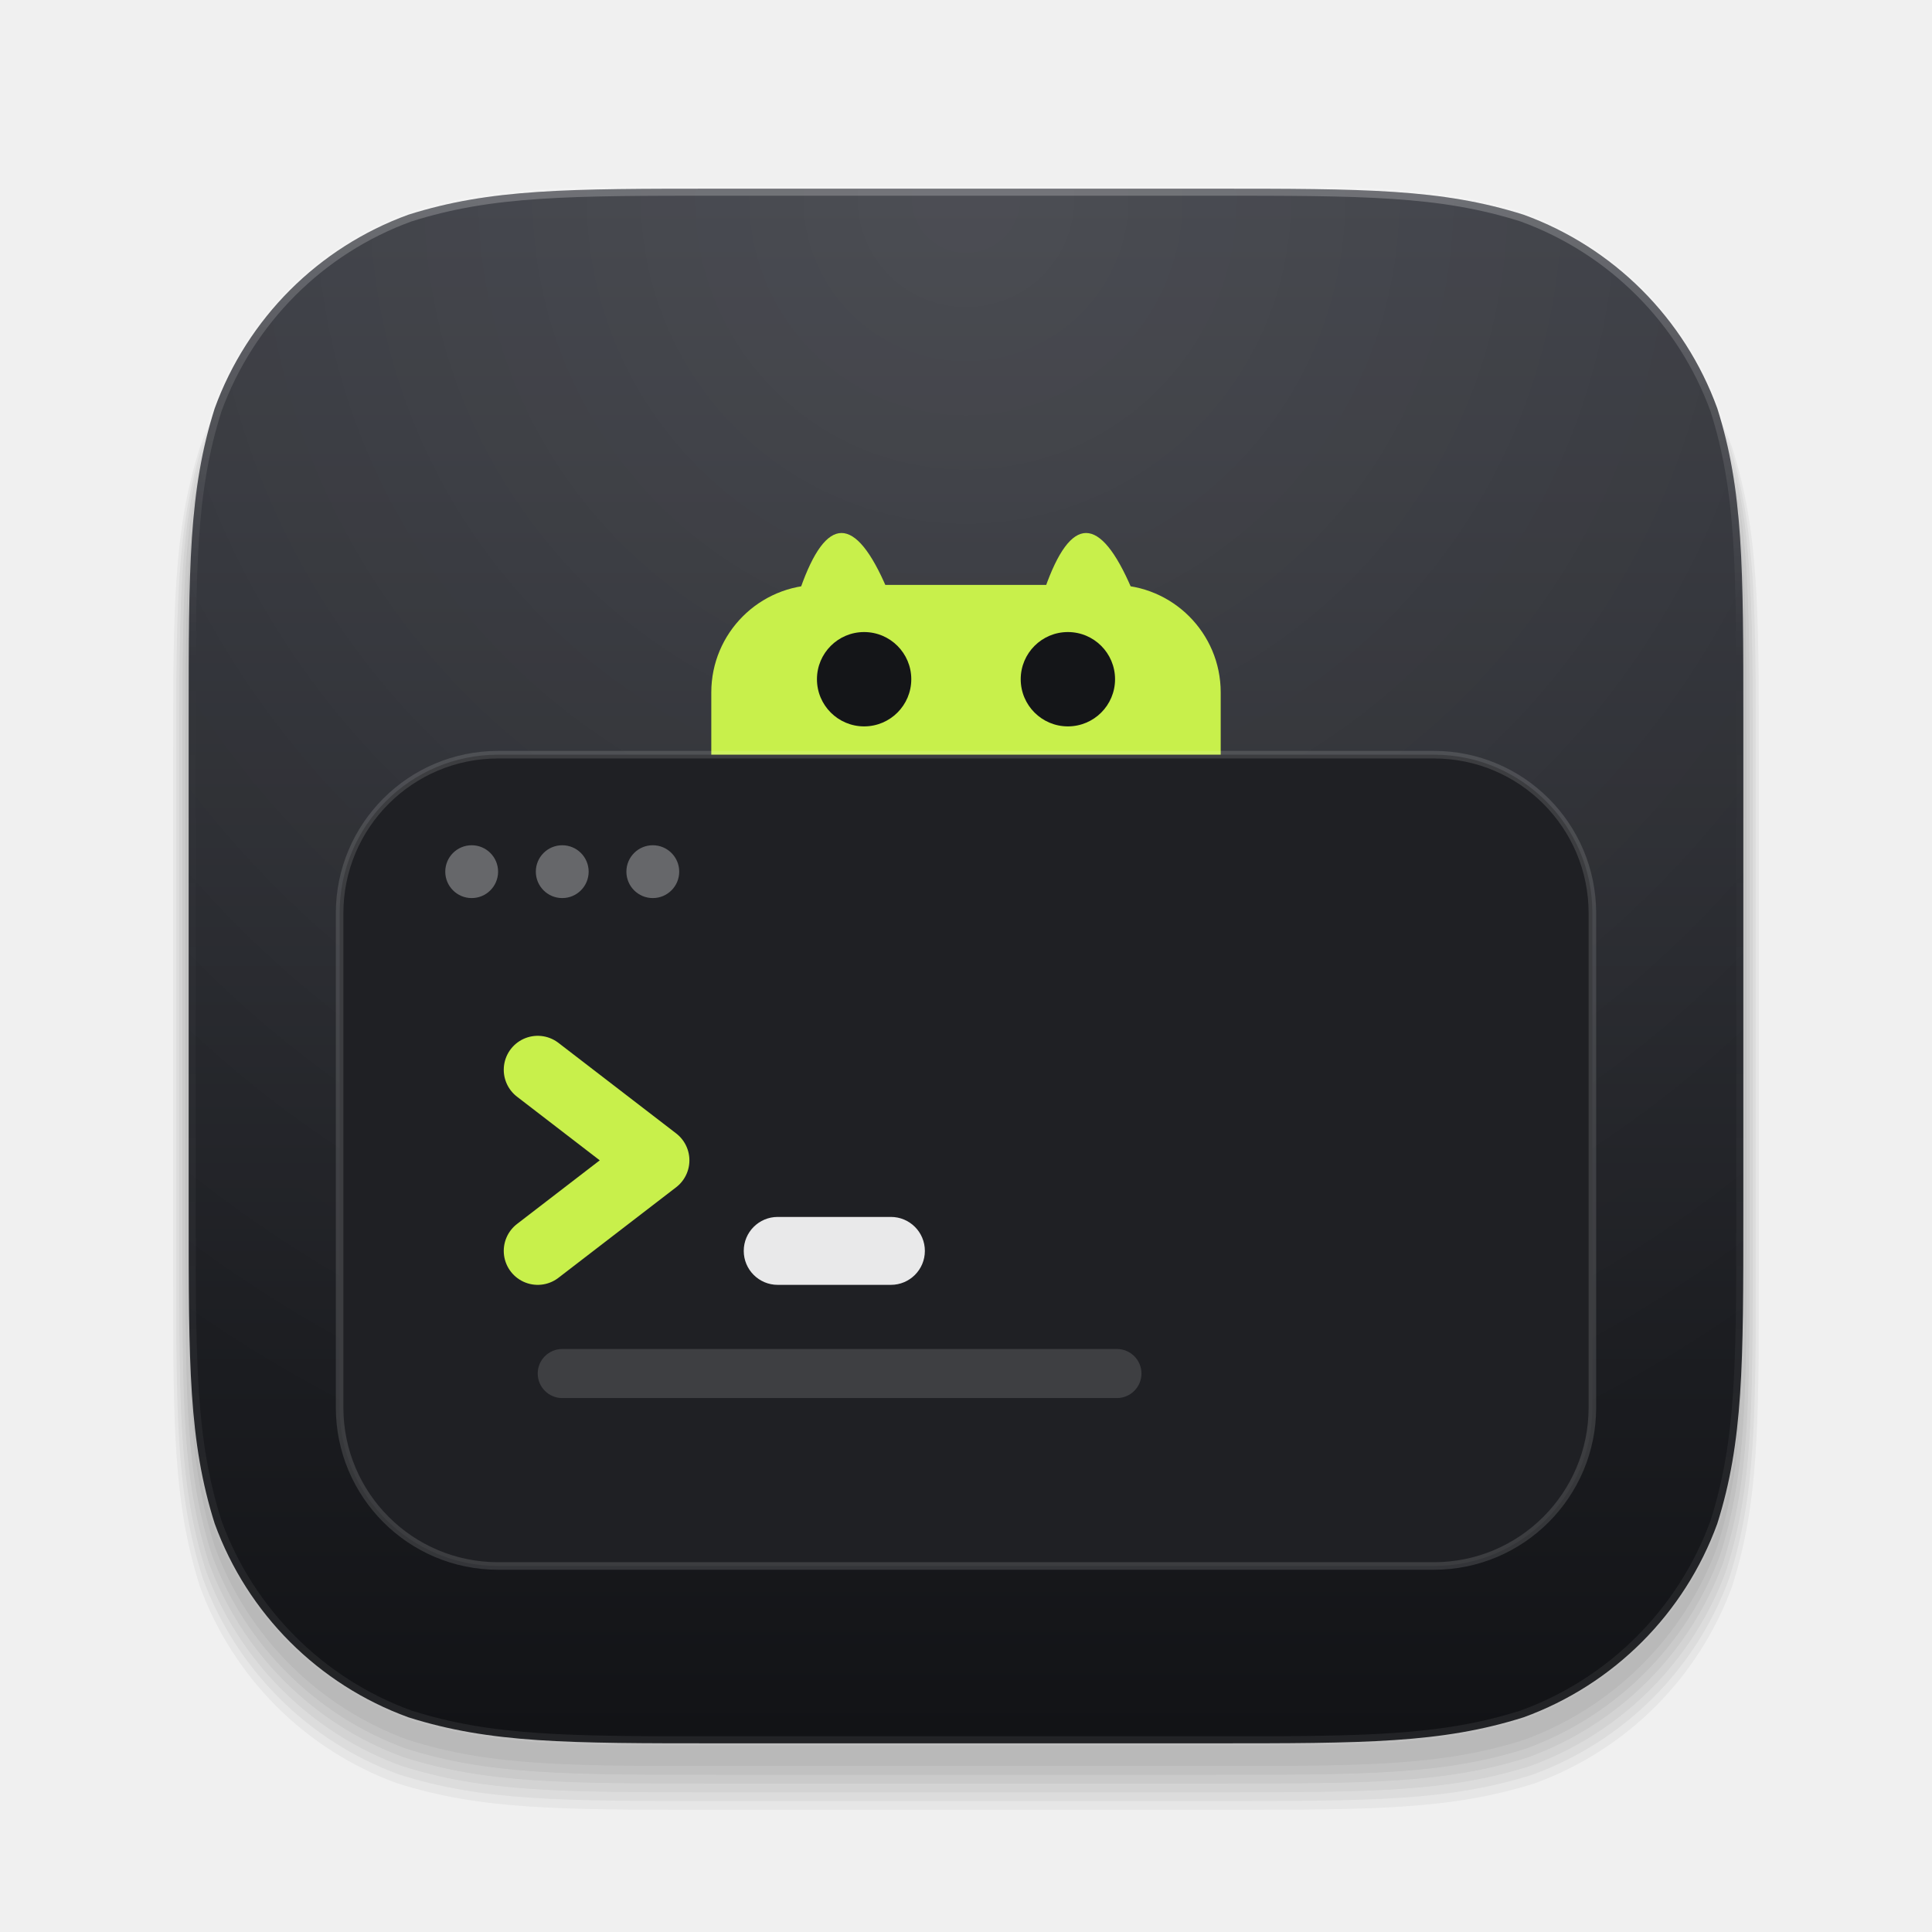
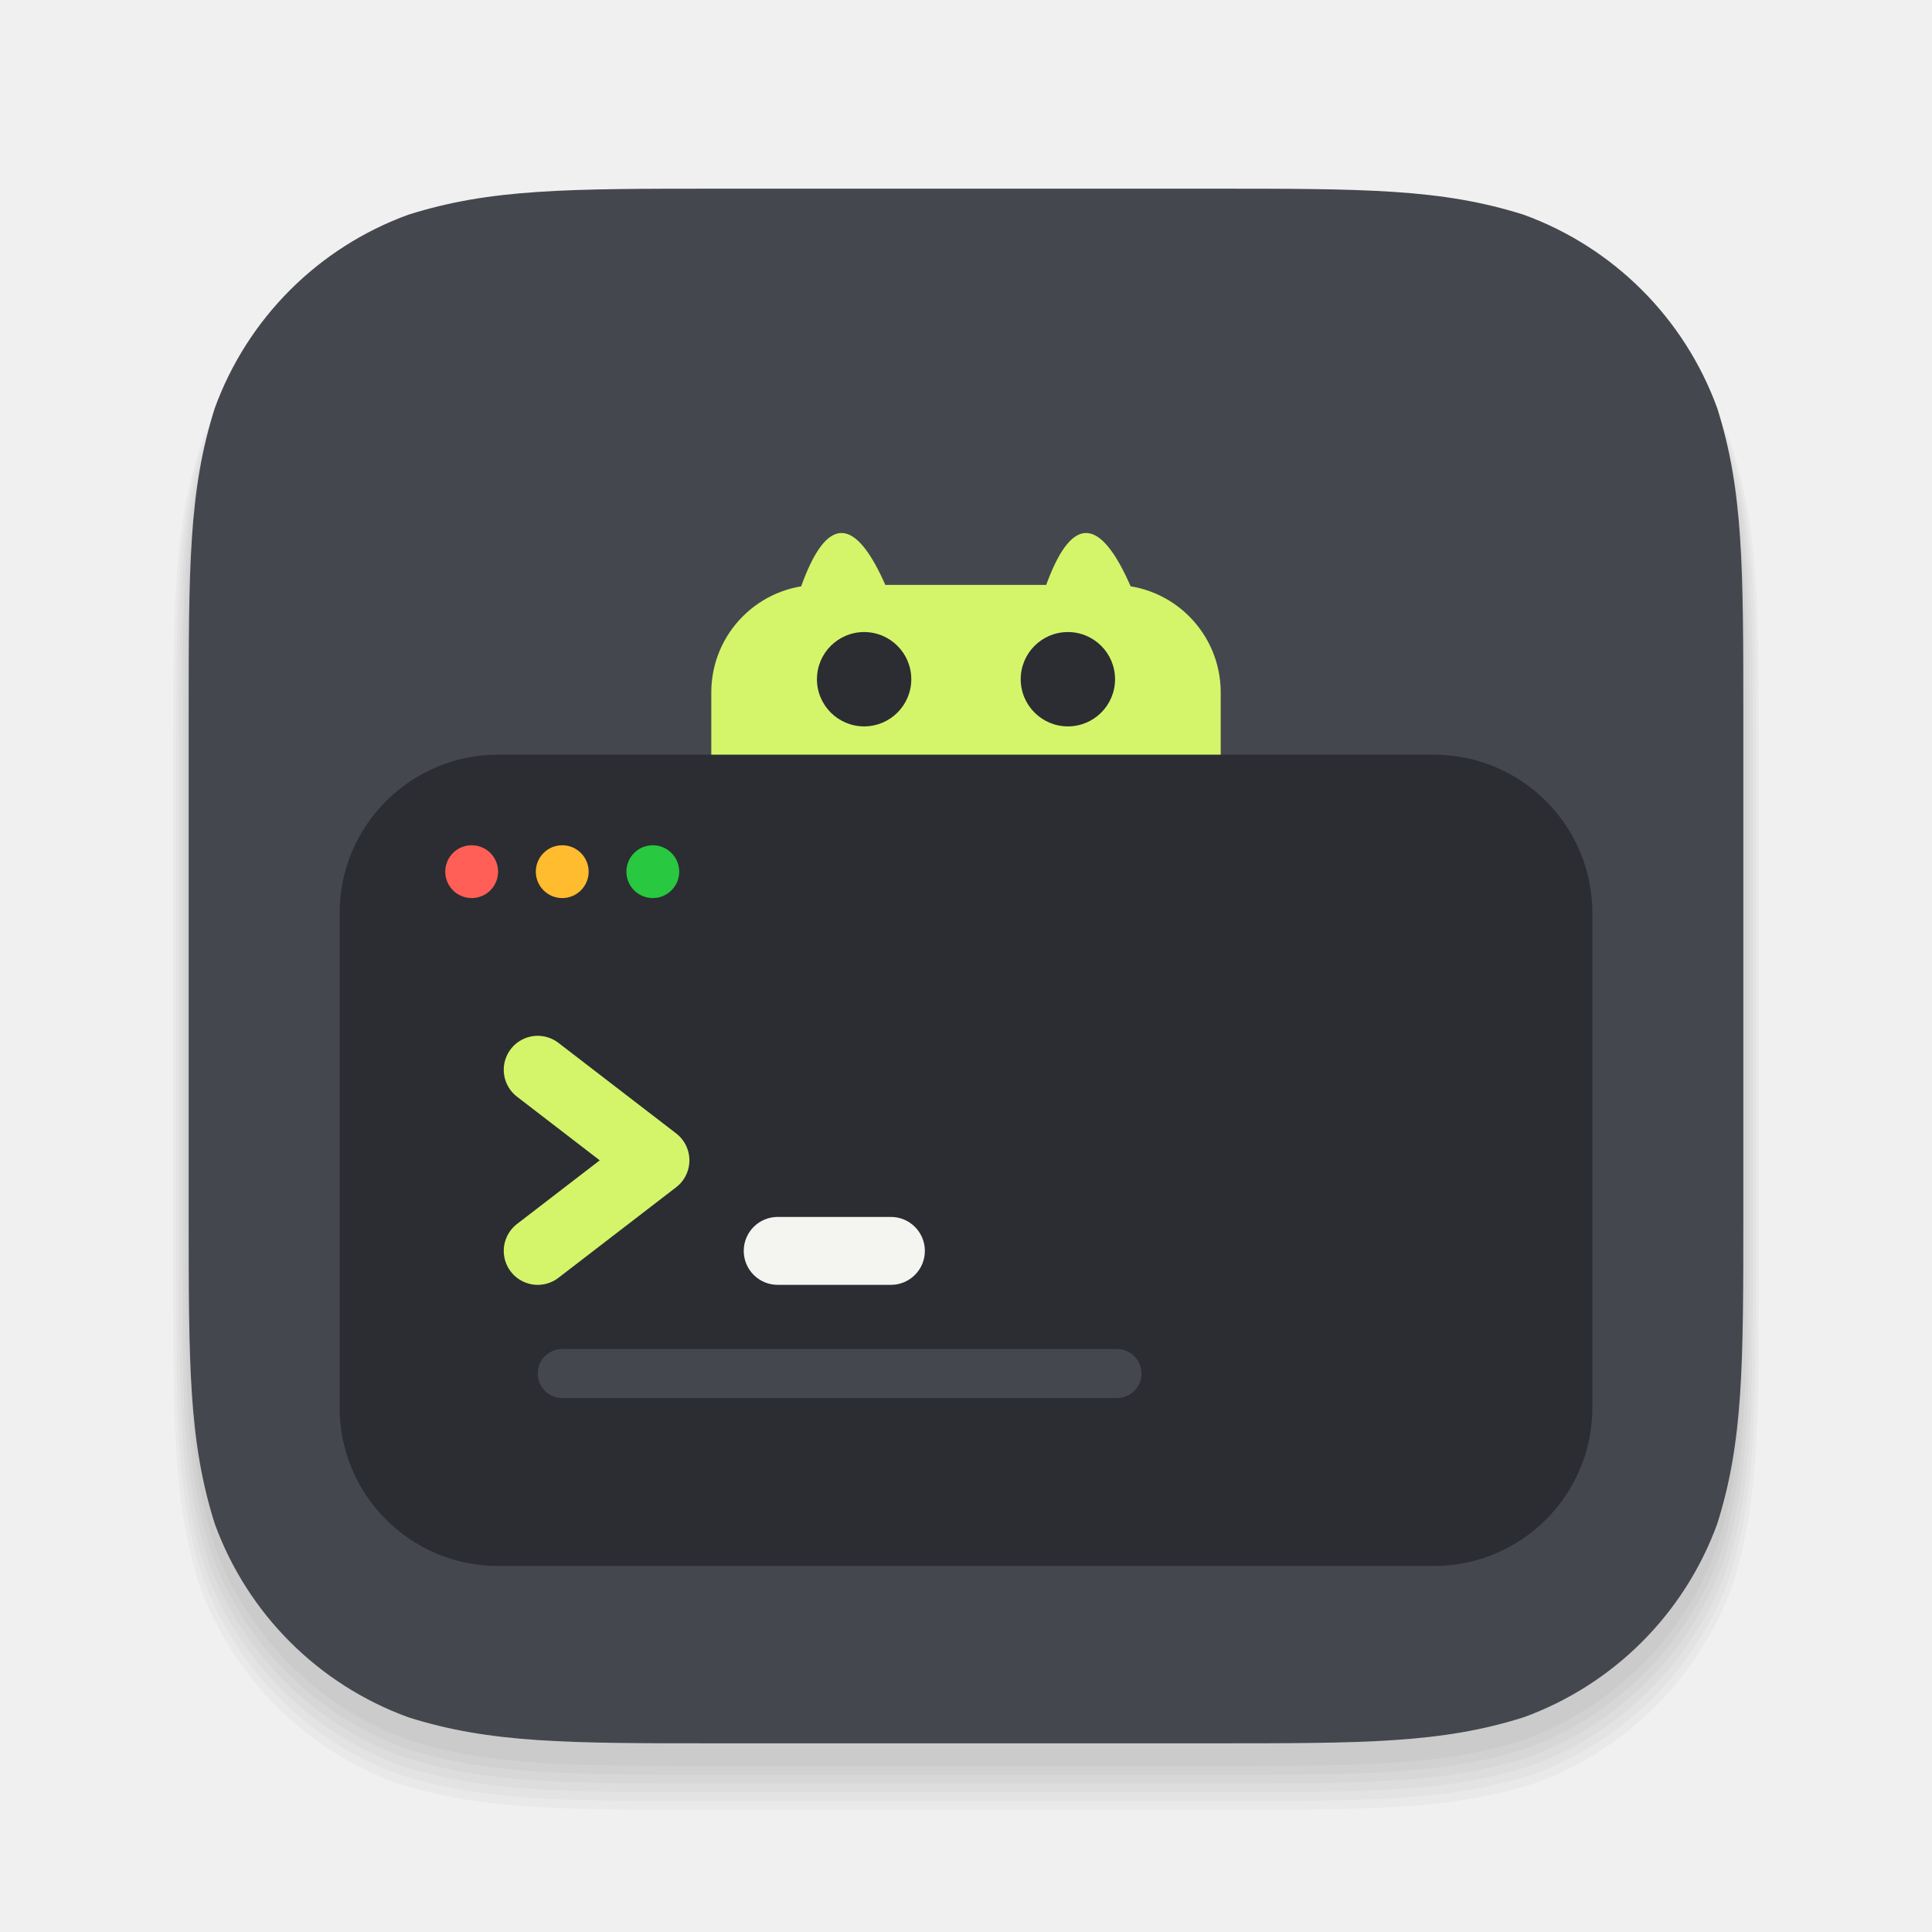
<svg xmlns="http://www.w3.org/2000/svg" width="1024" height="1024" viewBox="0 0 1024 1024">
  <defs>
-     <linearGradient id="t" x1="0" y1="0" x2="0" y2="1">
-       <stop offset="0" stop-color="#383A41" />
-       <stop offset="1" stop-color="#121316" />
-     </linearGradient>
-     <linearGradient id="e" x1="0" y1="0" x2="0" y2="1">
-       <stop offset="0" stop-color="#FFFFFF" stop-opacity="0.22" />
-       <stop offset=".3" stop-color="#FFFFFF" stop-opacity="0" />
-       <stop offset="1" stop-color="#FFFFFF" stop-opacity="0.066" />
-     </linearGradient>
-     <radialGradient id="sh" cx=".5" cy="0" r=".9">
-       <stop offset="0" stop-color="#FFFFFF" stop-opacity=".10" />
-       <stop offset="1" stop-color="#FFFFFF" stop-opacity="0" />
-     </radialGradient>
    <clipPath id="c">
      <path d="M381.78 100.00L642.22 100.00C723.36 100.00 763.93 100.00 807.60 113.81C855.28 131.16 892.84 168.72 910.19 216.40C924.00 260.07 924.00 300.64 924.00 381.78L924.00 642.22C924.00 723.36 924.00 763.93 910.19 807.60C892.84 855.28 855.28 892.84 807.60 910.19C763.93 924.00 723.36 924.00 642.22 924.00L381.78 924.00C300.64 924.00 260.07 924.00 216.40 910.19C168.72 892.84 131.16 855.28 113.81 807.60C100.00 763.93 100.00 723.36 100.00 642.22L100.00 381.78C100.00 300.64 100.00 260.07 113.81 216.40C131.16 168.72 168.72 131.16 216.40 113.81C260.07 100.00 300.64 100.00 381.78 100.00Z" />
    </clipPath>
  </defs>
  <g id="drop">
-     <path d="M381.78 100.00L642.22 100.00C723.36 100.00 763.93 100.00 807.60 113.81C855.28 131.16 892.84 168.72 910.19 216.40C924.00 260.07 924.00 300.64 924.00 381.78L924.00 642.22C924.00 723.36 924.00 763.93 910.19 807.60C892.84 855.28 855.28 892.84 807.60 910.19C763.93 924.00 723.36 924.00 642.22 924.00L381.78 924.00C300.64 924.00 260.07 924.00 216.40 910.19C168.72 892.84 131.16 855.28 113.81 807.60C100.00 763.93 100.00 723.36 100.00 642.22L100.00 381.78C100.00 300.64 100.00 260.07 113.81 216.40C131.16 168.72 168.72 131.16 216.40 113.81C260.07 100.00 300.64 100.00 381.78 100.00Z" fill="#000" fill-opacity=".045" transform="translate(512 524) scale(1.0) translate(-512 -512)" />
-     <path d="M381.78 100.00L642.22 100.00C723.36 100.00 763.93 100.00 807.60 113.81C855.28 131.16 892.84 168.72 910.19 216.40C924.00 260.07 924.00 300.64 924.00 381.78L924.00 642.22C924.00 723.36 924.00 763.93 910.19 807.60C892.84 855.28 855.28 892.84 807.60 910.19C763.93 924.00 723.36 924.00 642.22 924.00L381.78 924.00C300.64 924.00 260.07 924.00 216.40 910.19C168.72 892.84 131.16 855.28 113.81 807.60C100.00 763.93 100.00 723.36 100.00 642.22L100.00 381.78C100.00 300.64 100.00 260.07 113.81 216.40C131.16 168.72 168.72 131.16 216.40 113.81C260.07 100.00 300.64 100.00 381.78 100.00Z" fill="#000" fill-opacity=".045" transform="translate(512 527) scale(1.004) translate(-512 -512)" />
-     <path d="M381.78 100.00L642.22 100.00C723.36 100.00 763.93 100.00 807.60 113.81C855.28 131.16 892.84 168.72 910.19 216.40C924.00 260.07 924.00 300.64 924.00 381.78L924.00 642.22C924.00 723.36 924.00 763.93 910.19 807.60C892.84 855.28 855.28 892.84 807.60 910.19C763.93 924.00 723.36 924.00 642.22 924.00L381.78 924.00C300.64 924.00 260.07 924.00 216.40 910.19C168.72 892.84 131.16 855.28 113.81 807.60C100.00 763.93 100.00 723.36 100.00 642.22L100.00 381.78C100.00 300.64 100.00 260.07 113.81 216.40C131.16 168.72 168.72 131.16 216.40 113.81C260.07 100.00 300.64 100.00 381.78 100.00Z" fill="#000" fill-opacity=".045" transform="translate(512 530) scale(1.008) translate(-512 -512)" />
-     <path d="M381.78 100.00L642.22 100.00C723.36 100.00 763.93 100.00 807.60 113.81C855.28 131.16 892.84 168.72 910.19 216.40C924.00 260.07 924.00 300.64 924.00 381.78L924.00 642.22C924.00 723.36 924.00 763.93 910.19 807.60C892.84 855.28 855.28 892.84 807.60 910.19C763.93 924.00 723.36 924.00 642.22 924.00L381.78 924.00C300.64 924.00 260.07 924.00 216.40 910.19C168.72 892.84 131.16 855.28 113.81 807.60C100.00 763.93 100.00 723.36 100.00 642.22L100.00 381.78C100.00 300.64 100.00 260.07 113.81 216.40C131.16 168.72 168.72 131.16 216.40 113.81C260.07 100.00 300.64 100.00 381.78 100.00Z" fill="#000" fill-opacity=".045" transform="translate(512 533) scale(1.012) translate(-512 -512)" />
-     <path d="M381.78 100.00L642.22 100.00C723.36 100.00 763.93 100.00 807.60 113.81C855.28 131.16 892.84 168.72 910.19 216.40C924.00 260.07 924.00 300.64 924.00 381.78L924.00 642.22C924.00 723.36 924.00 763.93 910.19 807.60C892.84 855.28 855.28 892.84 807.60 910.19C763.93 924.00 723.36 924.00 642.22 924.00L381.78 924.00C300.64 924.00 260.07 924.00 216.40 910.19C168.72 892.84 131.16 855.28 113.81 807.60C100.00 763.93 100.00 723.36 100.00 642.22L100.00 381.78C100.00 300.64 100.00 260.07 113.81 216.40C131.16 168.72 168.72 131.16 216.40 113.81C260.07 100.00 300.64 100.00 381.78 100.00Z" fill="#000" fill-opacity=".045" transform="translate(512 536) scale(1.016) translate(-512 -512)" />
-     <path d="M381.78 100.00L642.22 100.00C723.36 100.00 763.93 100.00 807.60 113.81C855.28 131.16 892.84 168.72 910.19 216.40C924.00 260.07 924.00 300.64 924.00 381.78L924.00 642.22C924.00 723.36 924.00 763.93 910.19 807.60C892.84 855.28 855.28 892.84 807.60 910.19C763.93 924.00 723.36 924.00 642.22 924.00L381.78 924.00C300.64 924.00 260.07 924.00 216.40 910.19C168.72 892.84 131.16 855.28 113.81 807.60C100.00 763.93 100.00 723.36 100.00 642.22L100.00 381.78C100.00 300.64 100.00 260.07 113.81 216.40C131.16 168.72 168.72 131.16 216.40 113.81C260.07 100.00 300.64 100.00 381.78 100.00Z" fill="#000" fill-opacity=".045" transform="translate(512 539) scale(1.02) translate(-512 -512)" />
+     <path d="M381.78 100.00L642.22 100.00C723.36 100.00 763.93 100.00 807.60 113.81C855.28 131.16 892.84 168.72 910.19 216.40C924.00 260.07 924.00 300.64 924.00 381.78L924.00 642.22C924.00 723.36 924.00 763.93 910.19 807.60C892.84 855.28 855.28 892.84 807.60 910.19C763.93 924.00 723.36 924.00 642.22 924.00L381.78 924.00C300.64 924.00 260.07 924.00 216.40 910.19C168.72 892.84 131.16 855.28 113.81 807.60C100.00 763.93 100.00 723.36 100.00 642.22L100.00 381.78C100.00 300.64 100.00 260.07 113.81 216.40C131.16 168.72 168.72 131.16 216.40 113.81C260.07 100.00 300.64 100.00 381.78 100.00Z" fill="#000" fill-opacity=".03" transform="translate(512 524) scale(1.0) translate(-512 -512)" />
+     <path d="M381.78 100.00L642.22 100.00C723.36 100.00 763.93 100.00 807.60 113.81C855.28 131.16 892.84 168.72 910.19 216.40C924.00 260.07 924.00 300.64 924.00 381.78L924.00 642.22C924.00 723.36 924.00 763.93 910.19 807.60C892.84 855.28 855.28 892.84 807.60 910.19C763.93 924.00 723.36 924.00 642.22 924.00L381.78 924.00C300.64 924.00 260.07 924.00 216.40 910.19C168.72 892.84 131.16 855.28 113.81 807.60C100.00 763.93 100.00 723.36 100.00 642.22L100.00 381.78C100.00 300.64 100.00 260.07 113.81 216.40C131.16 168.72 168.72 131.16 216.40 113.81C260.07 100.00 300.64 100.00 381.78 100.00Z" fill="#000" fill-opacity=".03" transform="translate(512 527) scale(1.004) translate(-512 -512)" />
+     <path d="M381.78 100.00L642.22 100.00C723.36 100.00 763.93 100.00 807.60 113.81C855.28 131.16 892.84 168.72 910.19 216.40C924.00 260.07 924.00 300.64 924.00 381.78L924.00 642.22C924.00 723.36 924.00 763.93 910.19 807.60C892.84 855.28 855.28 892.84 807.60 910.19C763.93 924.00 723.36 924.00 642.22 924.00L381.78 924.00C300.64 924.00 260.07 924.00 216.40 910.19C168.72 892.84 131.16 855.28 113.81 807.60C100.00 763.93 100.00 723.36 100.00 642.22L100.00 381.78C100.00 300.64 100.00 260.07 113.81 216.40C131.16 168.72 168.72 131.16 216.40 113.81C260.07 100.00 300.64 100.00 381.78 100.00Z" fill="#000" fill-opacity=".03" transform="translate(512 530) scale(1.008) translate(-512 -512)" />
+     <path d="M381.78 100.00L642.22 100.00C723.36 100.00 763.93 100.00 807.60 113.81C855.28 131.16 892.84 168.72 910.19 216.40C924.00 260.07 924.00 300.64 924.00 381.78L924.00 642.22C924.00 723.36 924.00 763.93 910.19 807.60C892.84 855.28 855.28 892.84 807.60 910.19C763.93 924.00 723.36 924.00 642.22 924.00L381.78 924.00C300.64 924.00 260.07 924.00 216.40 910.19C168.72 892.84 131.16 855.28 113.81 807.60C100.00 763.93 100.00 723.36 100.00 642.22L100.00 381.78C100.00 300.64 100.00 260.07 113.81 216.40C131.16 168.72 168.72 131.16 216.40 113.81C260.07 100.00 300.64 100.00 381.78 100.00Z" fill="#000" fill-opacity=".03" transform="translate(512 533) scale(1.012) translate(-512 -512)" />
+     <path d="M381.78 100.00L642.22 100.00C723.36 100.00 763.93 100.00 807.60 113.81C855.28 131.16 892.84 168.72 910.19 216.40C924.00 260.07 924.00 300.64 924.00 381.78L924.00 642.22C924.00 723.36 924.00 763.93 910.19 807.60C892.84 855.28 855.28 892.84 807.60 910.19C763.93 924.00 723.36 924.00 642.22 924.00L381.78 924.00C300.64 924.00 260.07 924.00 216.40 910.19C168.72 892.84 131.16 855.28 113.81 807.60C100.00 763.93 100.00 723.36 100.00 642.22L100.00 381.78C100.00 300.64 100.00 260.07 113.81 216.40C131.16 168.72 168.72 131.16 216.40 113.81C260.07 100.00 300.64 100.00 381.78 100.00Z" fill="#000" fill-opacity=".03" transform="translate(512 536) scale(1.016) translate(-512 -512)" />
+     <path d="M381.78 100.00L642.22 100.00C723.36 100.00 763.93 100.00 807.60 113.81C855.28 131.16 892.84 168.72 910.19 216.40C924.00 260.07 924.00 300.64 924.00 381.78L924.00 642.22C924.00 723.36 924.00 763.93 910.19 807.60C892.84 855.28 855.28 892.84 807.60 910.19C763.93 924.00 723.36 924.00 642.22 924.00L381.78 924.00C300.64 924.00 260.07 924.00 216.40 910.19C168.72 892.84 131.16 855.28 113.81 807.60C100.00 763.93 100.00 723.36 100.00 642.22L100.00 381.78C100.00 300.64 100.00 260.07 113.81 216.40C131.16 168.72 168.72 131.16 216.40 113.81C260.07 100.00 300.64 100.00 381.78 100.00Z" fill="#000" fill-opacity=".03" transform="translate(512 539) scale(1.02) translate(-512 -512)" />
  </g>
-   <path d="M381.78 100.00L642.22 100.00C723.36 100.00 763.93 100.00 807.60 113.81C855.28 131.16 892.84 168.72 910.19 216.40C924.00 260.07 924.00 300.64 924.00 381.78L924.00 642.22C924.00 723.36 924.00 763.93 910.19 807.60C892.84 855.28 855.28 892.84 807.60 910.19C763.93 924.00 723.36 924.00 642.22 924.00L381.78 924.00C300.64 924.00 260.07 924.00 216.40 910.19C168.72 892.84 131.16 855.28 113.81 807.60C100.00 763.93 100.00 723.36 100.00 642.22L100.00 381.78C100.00 300.64 100.00 260.07 113.81 216.40C131.16 168.72 168.72 131.16 216.40 113.81C260.07 100.00 300.64 100.00 381.78 100.00Z" fill="url(#t)" />
-   <path d="M381.78 100.00L642.22 100.00C723.36 100.00 763.93 100.00 807.60 113.81C855.28 131.16 892.84 168.72 910.19 216.40C924.00 260.07 924.00 300.64 924.00 381.78L924.00 642.22C924.00 723.36 924.00 763.93 910.19 807.60C892.84 855.28 855.28 892.84 807.60 910.19C763.93 924.00 723.36 924.00 642.22 924.00L381.78 924.00C300.64 924.00 260.07 924.00 216.40 910.19C168.72 892.84 131.16 855.28 113.81 807.60C100.00 763.93 100.00 723.36 100.00 642.22L100.00 381.78C100.00 300.64 100.00 260.07 113.81 216.40C131.16 168.72 168.72 131.16 216.40 113.81C260.07 100.00 300.64 100.00 381.78 100.00Z" fill="url(#sh)" />
+   <path d="M381.78 100.00L642.22 100.00C723.36 100.00 763.93 100.00 807.60 113.81C855.28 131.16 892.84 168.72 910.19 216.40C924.00 260.07 924.00 300.64 924.00 381.78L924.00 642.22C924.00 723.36 924.00 763.93 910.19 807.60C892.84 855.28 855.28 892.84 807.60 910.19C763.93 924.00 723.36 924.00 642.22 924.00L381.78 924.00C300.64 924.00 260.07 924.00 216.40 910.19C168.72 892.84 131.16 855.28 113.81 807.60C100.00 763.93 100.00 723.36 100.00 642.22L100.00 381.78C100.00 300.64 100.00 260.07 113.81 216.40C131.16 168.72 168.72 131.16 216.40 113.81C260.07 100.00 300.64 100.00 381.78 100.00Z" fill="#45474E" />
  <g clip-path="url(#c)">
-     <path d="M424.2 312.0Q444.9 253.0 470.1 312.0Z" fill="#C8F04B" />
-     <path d="M553.8 312.0Q574.5 253.0 599.8 312.0Z" fill="#C8F04B" />
-     <rect x="377.0" y="310.0" width="270.0" height="190.0" rx="57.0" fill="#C8F04B" />
-     <circle cx="458.0" cy="360.0" r="25" fill="#141518" />
-     <circle cx="566.0" cy="360.0" r="25" fill="#141518" />
-     <rect x="180" y="400" width="664" height="430" rx="84" fill="#1F2024" />
-     <rect x="180" y="400" width="664" height="430" rx="84" fill="none" stroke="#FFFFFF" stroke-opacity=".13" stroke-width="4" />
-     <circle cx="250" cy="462" r="14" fill="#FFFFFF" fill-opacity=".32" />
-     <circle cx="298" cy="462" r="14" fill="#FFFFFF" fill-opacity=".32" />
-     <circle cx="346" cy="462" r="14" fill="#FFFFFF" fill-opacity=".32" />
-     <path d="M285 567l62.4 48-62.4 48" fill="none" stroke="#C8F04B" stroke-width="36" stroke-linecap="round" stroke-linejoin="round" />
-     <rect x="394.2" y="645.0" width="96" height="36" rx="18.0" fill="#FFFFFF" fill-opacity=".9" />
-     <rect x="285" y="715" width="320" height="26" rx="13" fill="#FFFFFF" fill-opacity=".14" />
+     <path d="M424.2 312.0Q444.9 253.0 470.1 312.0Z" fill="#D4F56A" />
+     <path d="M553.8 312.0Q574.5 253.0 599.8 312.0Z" fill="#D4F56A" />
+     <rect x="377.0" y="310.0" width="270.0" height="190.0" rx="57.0" fill="#D4F56A" />
+     <circle cx="458.0" cy="360.0" r="25" fill="#2B2D32" />
+     <circle cx="566.0" cy="360.0" r="25" fill="#2B2D32" />
+     <rect x="180" y="400" width="664" height="430" rx="84" fill="#2B2D32" />
+     <circle cx="250" cy="462" r="14" fill="#FF5F57" />
+     <circle cx="298" cy="462" r="14" fill="#FEBC2E" />
+     <circle cx="346" cy="462" r="14" fill="#28C840" />
+     <path d="M285 567l62.4 48-62.4 48" fill="none" stroke="#D4F56A" stroke-width="36" stroke-linecap="round" stroke-linejoin="round" />
+     <rect x="394.2" y="645.0" width="96" height="36" rx="18.0" fill="#F4F4F0" />
+     <rect x="285" y="715" width="320" height="26" rx="13" fill="#45474E" />
  </g>
-   <path d="M381.78 100.00L642.22 100.00C723.36 100.00 763.93 100.00 807.60 113.81C855.28 131.16 892.84 168.72 910.19 216.40C924.00 260.07 924.00 300.64 924.00 381.78L924.00 642.22C924.00 723.36 924.00 763.93 910.19 807.60C892.84 855.28 855.28 892.84 807.60 910.19C763.93 924.00 723.36 924.00 642.22 924.00L381.78 924.00C300.64 924.00 260.07 924.00 216.40 910.19C168.72 892.84 131.16 855.28 113.81 807.60C100.00 763.93 100.00 723.36 100.00 642.22L100.00 381.78C100.00 300.64 100.00 260.07 113.81 216.40C131.16 168.72 168.72 131.16 216.40 113.81C260.07 100.00 300.64 100.00 381.78 100.00Z" fill="none" stroke="url(#e)" stroke-width="5" transform="translate(512 512) scale(.997) translate(-512 -512)" />
</svg>
